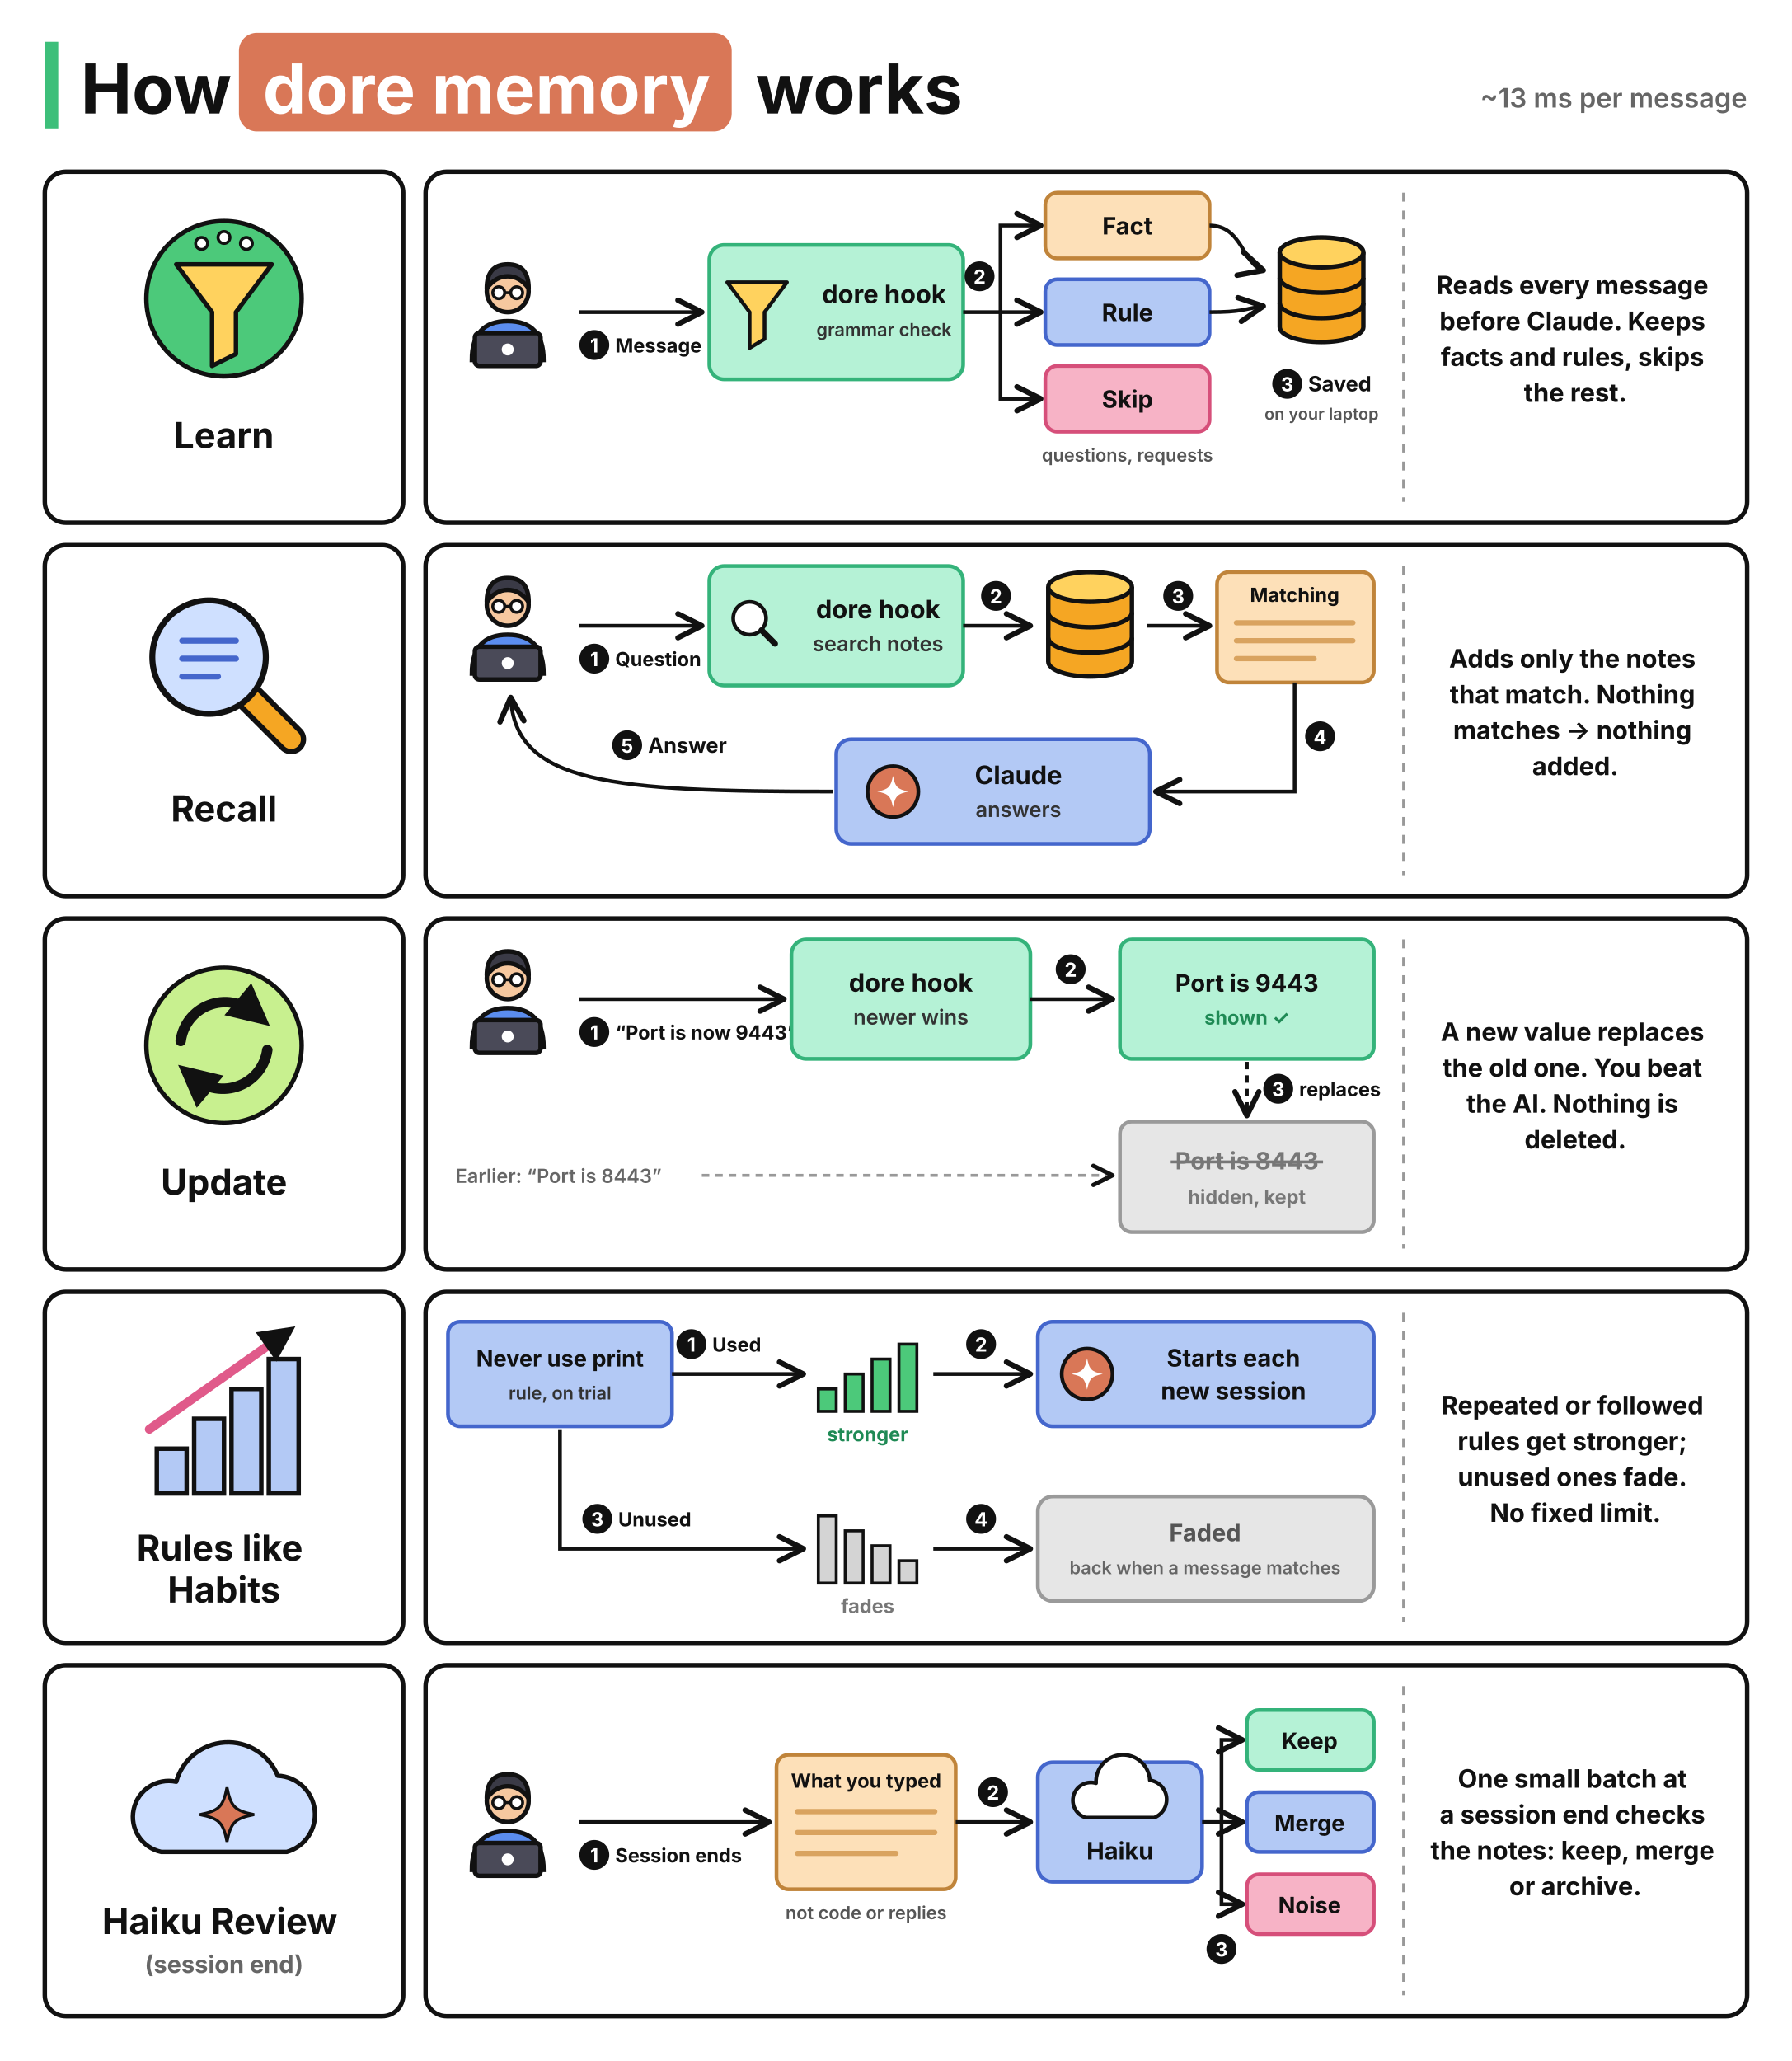
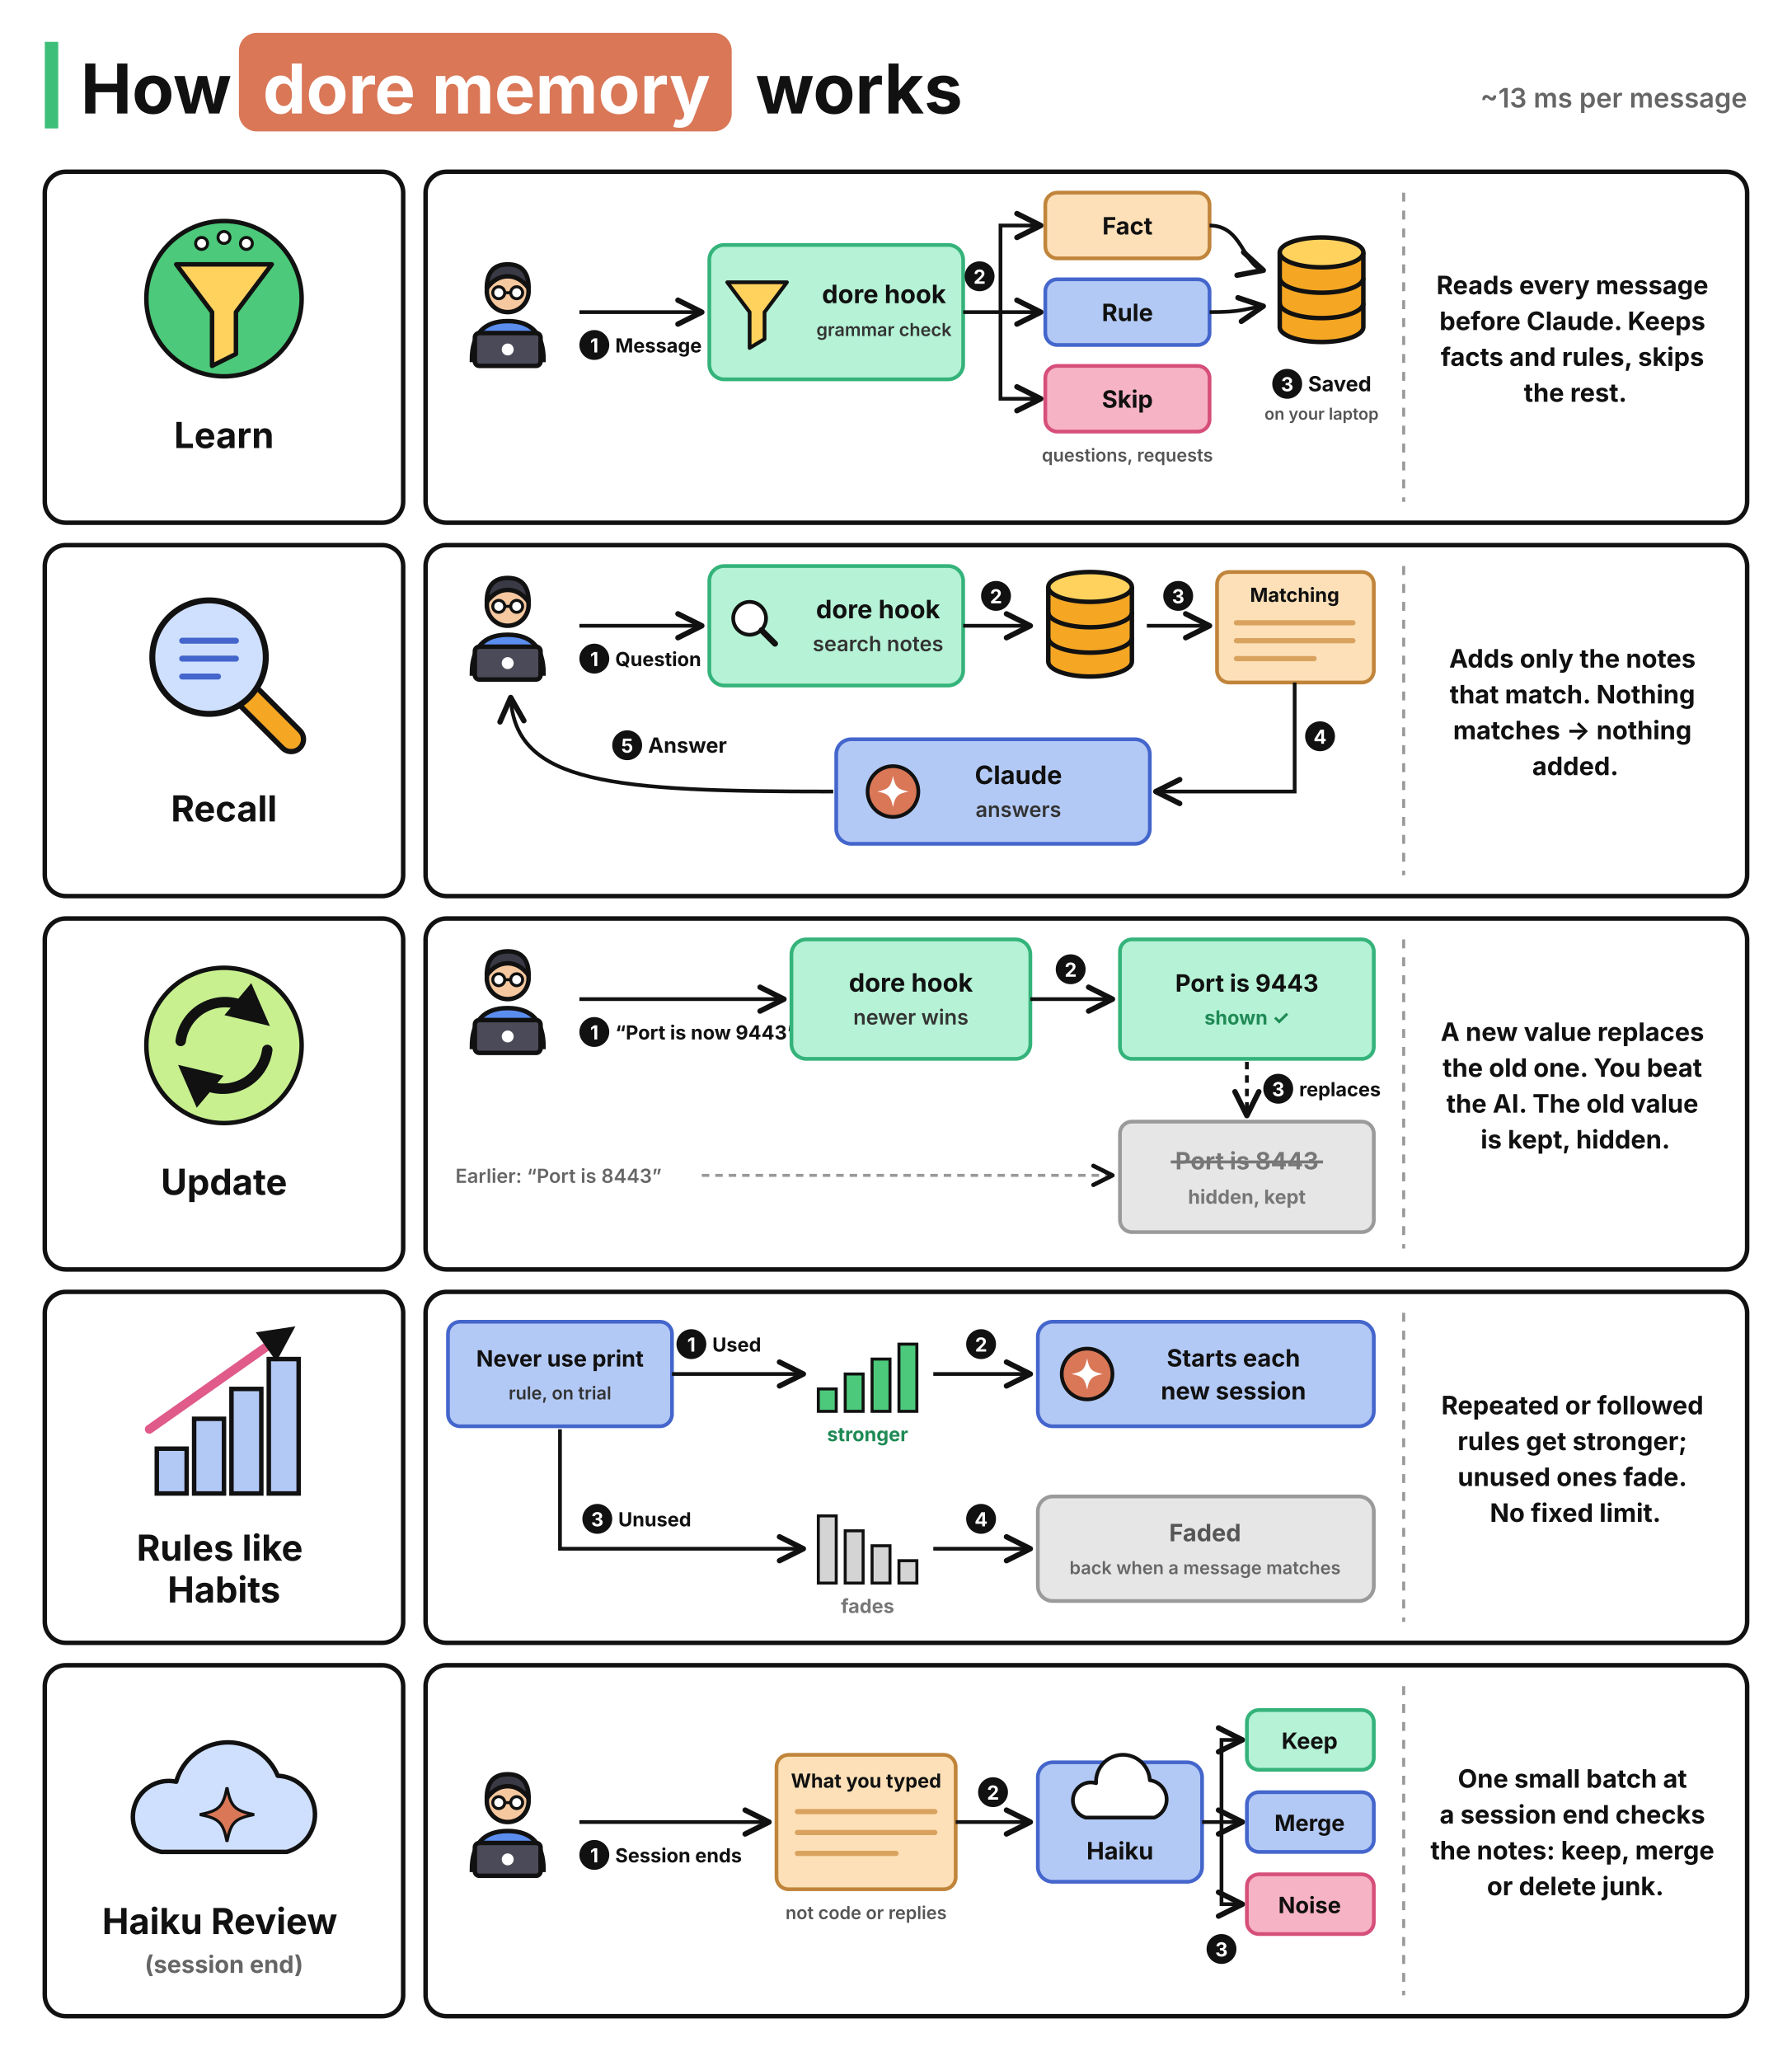
<svg xmlns="http://www.w3.org/2000/svg" xmlns:xlink="http://www.w3.org/1999/xlink" viewBox="0 0 1200 1380" width="1200" height="1380" font-family="Inter, 'Segoe UI', Helvetica, Arial, sans-serif" font-weight="700">
  <defs>
    <marker id="a" viewBox="0 0 10 10" refX="9" refY="5" markerWidth="8" markerHeight="8" orient="auto-start-reverse">
      <path d="M1 1 L9 5 L1 9" fill="none" stroke="#111" stroke-width="1.8" stroke-linecap="round" stroke-linejoin="round" />
    </marker>
    <marker id="ah" viewBox="0 0 10 10" refX="5" refY="5" markerWidth="4" markerHeight="4" orient="auto">
      <path d="M0 0 L10 5 L0 10 Z" fill="#111" />
    </marker>
    <path id="spark" d="M0 -14 C2 -4 4 -2 14 0 C4 2 2 4 0 14 C-2 4 -4 2 -14 0 C-4 -2 -2 -4 0 -14Z" />
    <symbol id="user" viewBox="0 0 80 80">
      <path d="M16 72 Q16 46 40 46 Q64 46 64 72Z" fill="#5b8def" stroke="#111" stroke-width="3" />
      <circle cx="40" cy="26" r="14" fill="#f6c89f" stroke="#111" stroke-width="3" />
      <path d="M26 24 Q26 8 40 8 Q54 8 54 24 Q48 16 40 16 Q32 16 26 24Z" fill="#3a3a46" stroke="#111" stroke-width="3" stroke-linejoin="round" />
      <circle cx="34" cy="27" r="4" fill="#fff" stroke="#111" stroke-width="2" />
      <circle cx="46" cy="27" r="4" fill="#fff" stroke="#111" stroke-width="2" />
      <line x1="38" y1="27" x2="42" y2="27" stroke="#111" stroke-width="2" />
      <rect x="18" y="54" width="44" height="22" rx="3" fill="#4a4a58" stroke="#111" stroke-width="3" />
      <circle cx="40" cy="65" r="4" fill="#fff" />
    </symbol>
    <symbol id="db" viewBox="0 0 70 80">
      <path d="M7 14 V64 A28 10 0 0 0 63 64 V14" fill="#f5a623" stroke="#111" stroke-width="3" />
      <path d="M7 31 A28 10 0 0 0 63 31 M7 48 A28 10 0 0 0 63 48" fill="none" stroke="#111" stroke-width="3" />
      <ellipse cx="35" cy="14" rx="28" ry="10" fill="#ffd25e" stroke="#111" stroke-width="3" />
    </symbol>
    <g id="claude">
      <circle r="17" fill="#d97757" stroke="#111" stroke-width="2.5" />
      <use href="#spark" xlink:href="#spark" transform="scale(0.75)" fill="#fff" />
    </g>
  </defs>
  <rect width="1200" height="1380" fill="#fff" />
  <rect x="30" y="28" width="9" height="58" fill="#3dbf7a" />
  <text x="54" y="76" font-size="46" fill="#111">How</text>
  <rect x="160" y="22" width="330" height="66" rx="12" fill="#d97757" />
  <text x="176" y="76" font-size="46" fill="#fff" textLength="298" lengthAdjust="spacingAndGlyphs">dore memory</text>
  <text x="506" y="76" font-size="46" fill="#111">works</text>
  <text x="1170" y="72" font-size="18" fill="#666" text-anchor="end" font-weight="600">~13 ms per message</text>
  <g transform="translate(0,115)">
    <rect x="30" y="0" width="240" height="235" rx="14" fill="#fff" stroke="#111" stroke-width="3" />
    <circle cx="150" cy="85" r="52" fill="#4cc97a" stroke="#111" stroke-width="3" />
    <circle cx="135" cy="48" r="4" fill="#fff" stroke="#111" stroke-width="2" />
    <circle cx="150" cy="44" r="4" fill="#fff" stroke="#111" stroke-width="2" />
    <circle cx="165" cy="48" r="4" fill="#fff" stroke="#111" stroke-width="2" />
    <path d="M118 62 H182 L158 94 V122 L142 130 V94 Z" fill="#ffd25e" stroke="#111" stroke-width="3" stroke-linejoin="round" />
    <text x="150" y="185" font-size="24" text-anchor="middle" fill="#111">Learn</text>
    <rect x="285" y="0" width="885" height="235" rx="14" fill="#fff" stroke="#111" stroke-width="3" />
    <use href="#user" xlink:href="#user" x="300" y="54" width="80" height="80" />
    <line x1="388" y1="94" x2="470" y2="94" stroke="#111" stroke-width="2.5" marker-end="url(#a)" />
    <circle cx="398" cy="116" r="10" fill="#111" />
    <text x="398" y="121" font-size="13" fill="#fff" text-anchor="middle">1</text>
    <text x="412" y="121" font-size="13" fill="#111">Message</text>
    <rect x="475" y="49" width="170" height="90" rx="10" fill="#b5f2d6" stroke="#34b37a" stroke-width="2.5" />
    <path d="M487 74 H527 L512 94 V112 L502 118 V94 Z" fill="#ffd25e" stroke="#111" stroke-width="2.5" stroke-linejoin="round" />
    <text x="592" y="88" font-size="17" text-anchor="middle" fill="#111">dore hook</text>
    <text x="592" y="110" font-size="12" text-anchor="middle" fill="#333" font-weight="600">grammar check</text>
    <path d="M645 94 H697 M670 94 V36 H697 M670 94 V152 H697" fill="none" stroke="#111" stroke-width="2.5" />
    <path d="M690 36 H697" fill="none" stroke="#111" stroke-width="2.5" marker-end="url(#a)" />
    <path d="M690 94 H697" fill="none" stroke="#111" stroke-width="2.5" marker-end="url(#a)" />
    <path d="M690 152 H697" fill="none" stroke="#111" stroke-width="2.5" marker-end="url(#a)" />
    <circle cx="656" cy="70" r="10" fill="#111" />
    <text x="656" y="75" font-size="13" fill="#fff" text-anchor="middle">2</text>
    <rect x="700" y="14" width="110" height="44" rx="8" fill="#fde0b8" stroke="#c0843a" stroke-width="2.5" />
    <text x="755" y="42" font-size="16" text-anchor="middle" fill="#111">Fact</text>
    <rect x="700" y="72" width="110" height="44" rx="8" fill="#b3c9f5" stroke="#4466cc" stroke-width="2.5" />
    <text x="755" y="100" font-size="16" text-anchor="middle" fill="#111">Rule</text>
    <rect x="700" y="130" width="110" height="44" rx="8" fill="#f7b3c6" stroke="#d64f7a" stroke-width="2.5" />
    <text x="755" y="158" font-size="16" text-anchor="middle" fill="#111">Skip</text>
    <text x="755" y="194" font-size="12" text-anchor="middle" fill="#555" font-weight="600">questions, requests</text>
    <path d="M810 36 C832 36 832 62 846 66" fill="none" stroke="#111" stroke-width="2.5" marker-end="url(#a)" />
    <path d="M810 94 C832 94 832 92 846 90" fill="none" stroke="#111" stroke-width="2.5" marker-end="url(#a)" />
    <use href="#db" xlink:href="#db" x="850" y="40" width="70" height="80" />
    <circle cx="862" cy="142" r="10" fill="#111" />
    <text x="862" y="147" font-size="13" fill="#fff" text-anchor="middle">3</text>
    <text x="876" y="147" font-size="14" fill="#111">Saved</text>
    <text x="885" y="166" font-size="11" text-anchor="middle" fill="#555" font-weight="600">on your laptop</text>
    <line x1="940" y1="14" x2="940" y2="221" stroke="#999" stroke-width="2" stroke-dasharray="6 6" />
    <text font-size="17" text-anchor="middle" fill="#111">
      <tspan x="1055" y="82">Reads every message</tspan>
      <tspan x="1055" y="106">before Claude. Keeps</tspan>
      <tspan x="1055" y="130">facts and rules, skips</tspan>
      <tspan x="1055" y="154">the rest.</tspan>
    </text>
  </g>
  <g transform="translate(0,365)">
    <rect x="30" y="0" width="240" height="235" rx="14" fill="#fff" stroke="#111" stroke-width="3" />
    <line x1="167" y1="102" x2="195" y2="130" stroke="#111" stroke-width="20" stroke-linecap="round" />
    <line x1="167" y1="102" x2="195" y2="130" stroke="#f5a623" stroke-width="13" stroke-linecap="round" />
    <circle cx="140" cy="75" r="38" fill="#cfe0ff" stroke="#111" stroke-width="4" />
    <path d="M122 64 H158 M122 76 H158 M122 88 H146" stroke="#4466cc" stroke-width="4" stroke-linecap="round" />
    <text x="150" y="185" font-size="24" text-anchor="middle" fill="#111">Recall</text>
    <rect x="285" y="0" width="885" height="235" rx="14" fill="#fff" stroke="#111" stroke-width="3" />
    <use href="#user" xlink:href="#user" x="300" y="14" width="80" height="80" />
    <line x1="388" y1="54" x2="470" y2="54" stroke="#111" stroke-width="2.5" marker-end="url(#a)" />
    <circle cx="398" cy="76" r="10" fill="#111" />
    <text x="398" y="81" font-size="13" fill="#fff" text-anchor="middle">1</text>
    <text x="412" y="81" font-size="13" fill="#111">Question</text>
    <rect x="475" y="14" width="170" height="80" rx="10" fill="#b5f2d6" stroke="#34b37a" stroke-width="2.5" />
    <circle cx="502" cy="49" r="11" fill="#fff" stroke="#111" stroke-width="2.5" />
    <line x1="510" y1="57" x2="519" y2="66" stroke="#111" stroke-width="4" stroke-linecap="round" />
    <text x="588" y="49" font-size="17" text-anchor="middle" fill="#111">dore hook</text>
    <text x="588" y="71" font-size="14" text-anchor="middle" fill="#333" font-weight="600">search notes</text>
    <line x1="645" y1="54" x2="690" y2="54" stroke="#111" stroke-width="2.5" marker-end="url(#a)" />
    <circle cx="667" cy="34" r="10" fill="#111" />
    <text x="667" y="39" font-size="13" fill="#fff" text-anchor="middle">2</text>
    <use href="#db" xlink:href="#db" x="695" y="14" width="70" height="80" />
    <line x1="768" y1="54" x2="810" y2="54" stroke="#111" stroke-width="2.5" marker-end="url(#a)" />
    <circle cx="789" cy="34" r="10" fill="#111" />
    <text x="789" y="39" font-size="13" fill="#fff" text-anchor="middle">3</text>
    <rect x="815" y="18" width="105" height="74" rx="8" fill="#fde0b8" stroke="#c0843a" stroke-width="2.5" />
    <text x="867" y="38" font-size="13" text-anchor="middle" fill="#111">Matching</text>
    <path d="M828 52 H906 M828 64 H906 M828 76 H880" stroke="#d9a35f" stroke-width="3.5" stroke-linecap="round" />
    <path d="M867 92 V165 H774" fill="none" stroke="#111" stroke-width="2.5" marker-end="url(#a)" />
    <circle cx="884" cy="128" r="10" fill="#111" />
    <text x="884" y="133" font-size="13" fill="#fff" text-anchor="middle">4</text>
    <rect x="560" y="130" width="210" height="70" rx="10" fill="#b3c9f5" stroke="#4466cc" stroke-width="2.5" />
    <use href="#claude" xlink:href="#claude" transform="translate(598,165)" />
    <text x="682" y="160" font-size="17" text-anchor="middle" fill="#111">Claude</text>
    <text x="682" y="182" font-size="14" text-anchor="middle" fill="#333" font-weight="600">answers</text>
    <path d="M558 165 C410 165 345 160 342 102" fill="none" stroke="#111" stroke-width="2.5" marker-end="url(#a)" />
    <circle cx="420" cy="134" r="10" fill="#111" />
    <text x="420" y="139" font-size="13" fill="#fff" text-anchor="middle">5</text>
    <text x="434" y="139" font-size="14" fill="#111">Answer</text>
    <line x1="940" y1="14" x2="940" y2="221" stroke="#999" stroke-width="2" stroke-dasharray="6 6" />
    <text font-size="17" text-anchor="middle" fill="#111">
      <tspan x="1055" y="82">Adds only the notes</tspan>
      <tspan x="1055" y="106">that match. Nothing</tspan>
      <tspan x="1055" y="130">matches → nothing</tspan>
      <tspan x="1055" y="154">added.</tspan>
    </text>
  </g>
  <g transform="translate(0,615)">
    <rect x="30" y="0" width="240" height="235" rx="14" fill="#fff" stroke="#111" stroke-width="3" />
    <circle cx="150" cy="85" r="52" fill="#c8f08f" stroke="#111" stroke-width="3" />
    <path d="M121 82 A30 30 0 0 1 170 63" fill="none" stroke="#111" stroke-width="7" stroke-linecap="round" marker-end="url(#ah)" />
    <path d="M179 88 A30 30 0 0 1 130 107" fill="none" stroke="#111" stroke-width="7" stroke-linecap="round" marker-end="url(#ah)" />
    <text x="150" y="185" font-size="24" text-anchor="middle" fill="#111">Update</text>
    <rect x="285" y="0" width="885" height="235" rx="14" fill="#fff" stroke="#111" stroke-width="3" />
    <use href="#user" xlink:href="#user" x="300" y="14" width="80" height="80" />
    <line x1="388" y1="54" x2="525" y2="54" stroke="#111" stroke-width="2.5" marker-end="url(#a)" />
    <circle cx="398" cy="76" r="10" fill="#111" />
    <text x="398" y="81" font-size="13" fill="#fff" text-anchor="middle">1</text>
    <text x="412" y="81" font-size="13" fill="#111">“Port is now 9443”</text>
    <rect x="530" y="14" width="160" height="80" rx="10" fill="#b5f2d6" stroke="#34b37a" stroke-width="2.5" />
    <text x="610" y="49" font-size="17" text-anchor="middle" fill="#111">dore hook</text>
    <text x="610" y="71" font-size="14" text-anchor="middle" fill="#333" font-weight="600">newer wins</text>
    <line x1="690" y1="54" x2="745" y2="54" stroke="#111" stroke-width="2.5" marker-end="url(#a)" />
    <circle cx="717" cy="34" r="10" fill="#111" />
    <text x="717" y="39" font-size="13" fill="#fff" text-anchor="middle">2</text>
    <rect x="750" y="14" width="170" height="80" rx="8" fill="#b5f2d6" stroke="#34b37a" stroke-width="2.5" />
    <text x="835" y="49" font-size="16" text-anchor="middle" fill="#111">Port is 9443</text>
    <text x="835" y="71" font-size="13" text-anchor="middle" fill="#1f8a55">shown ✓</text>
    <line x1="835" y1="96" x2="835" y2="132" stroke="#111" stroke-width="2.5" stroke-dasharray="5 4" marker-end="url(#a)" />
    <circle cx="856" cy="114" r="10" fill="#111" />
    <text x="856" y="119" font-size="13" fill="#fff" text-anchor="middle">3</text>
    <text x="870" y="119" font-size="13" fill="#111">replaces</text>
    <text x="305" y="177" font-size="13" fill="#666" font-weight="600">Earlier: “Port is 8443”</text>
    <line x1="470" y1="172" x2="745" y2="172" stroke="#999" stroke-width="2" stroke-dasharray="5 4" marker-end="url(#a)" />
    <rect x="750" y="136" width="170" height="74" rx="8" fill="#e6e6e6" stroke="#9a9a9a" stroke-width="2.5" />
    <text x="835" y="168" font-size="16" text-anchor="middle" fill="#777">Port is 8443</text>
    <line x1="784" y1="163" x2="886" y2="163" stroke="#777" stroke-width="2" />
    <text x="835" y="191" font-size="13" text-anchor="middle" fill="#777">hidden, kept</text>
    <line x1="940" y1="14" x2="940" y2="221" stroke="#999" stroke-width="2" stroke-dasharray="6 6" />
    <text font-size="17" text-anchor="middle" fill="#111">
      <tspan x="1055" y="82">A new value replaces</tspan>
      <tspan x="1055" y="106">the old one. You beat</tspan>
-       <tspan x="1055" y="130">the AI. Nothing is</tspan>
-       <tspan x="1055" y="154">deleted.</tspan>
+       <tspan x="1055" y="130">the AI. The old value</tspan>
+       <tspan x="1055" y="154">is kept, hidden.</tspan>
    </text>
  </g>
  <g transform="translate(0,865)">
    <rect x="30" y="0" width="240" height="235" rx="14" fill="#fff" stroke="#111" stroke-width="3" />
    <rect x="105" y="105" width="20" height="30" fill="#b3c9f5" stroke="#111" stroke-width="3" />
    <rect x="130" y="85" width="20" height="50" fill="#b3c9f5" stroke="#111" stroke-width="3" />
    <rect x="155" y="65" width="20" height="70" fill="#b3c9f5" stroke="#111" stroke-width="3" />
    <rect x="180" y="45" width="20" height="90" fill="#b3c9f5" stroke="#111" stroke-width="3" />
    <line x1="100" y1="92" x2="188" y2="30" stroke="#e05a8a" stroke-width="6" stroke-linecap="round" marker-end="url(#ah)" />
    <text font-size="24" text-anchor="middle" fill="#111">
      <tspan x="150" y="180">Rules like</tspan>
      <tspan x="150" y="208">Habits</tspan>
    </text>
    <rect x="285" y="0" width="885" height="235" rx="14" fill="#fff" stroke="#111" stroke-width="3" />
    <rect x="300" y="20" width="150" height="70" rx="8" fill="#b3c9f5" stroke="#4466cc" stroke-width="2.5" />
    <text x="375" y="50" font-size="15" text-anchor="middle" fill="#111">Never use print</text>
    <text x="375" y="72" font-size="12" text-anchor="middle" fill="#333" font-weight="600">rule, on trial</text>
    <line x1="450" y1="55" x2="538" y2="55" stroke="#111" stroke-width="2.5" marker-end="url(#a)" />
    <circle cx="463" cy="35" r="10" fill="#111" />
    <text x="463" y="40" font-size="13" fill="#fff" text-anchor="middle">1</text>
    <text x="477" y="40" font-size="13" fill="#111">Used</text>
    <rect x="548" y="65" width="12" height="15" fill="#4cc97a" stroke="#111" stroke-width="2" />
    <rect x="566" y="55" width="12" height="25" fill="#4cc97a" stroke="#111" stroke-width="2" />
    <rect x="584" y="45" width="12" height="35" fill="#4cc97a" stroke="#111" stroke-width="2" />
    <rect x="602" y="35" width="12" height="45" fill="#4cc97a" stroke="#111" stroke-width="2" />
    <text x="581" y="100" font-size="13" text-anchor="middle" fill="#1f8a55">stronger</text>
    <line x1="625" y1="55" x2="690" y2="55" stroke="#111" stroke-width="2.5" marker-end="url(#a)" />
    <circle cx="657" cy="35" r="10" fill="#111" />
    <text x="657" y="40" font-size="13" fill="#fff" text-anchor="middle">2</text>
    <rect x="695" y="20" width="225" height="70" rx="10" fill="#b3c9f5" stroke="#4466cc" stroke-width="2.5" />
    <use href="#claude" xlink:href="#claude" transform="translate(728,55)" />
    <text x="826" y="50" font-size="16" text-anchor="middle" fill="#111">Starts each</text>
    <text x="826" y="72" font-size="16" text-anchor="middle" fill="#111">new session</text>
    <path d="M375 92 V172 H538" fill="none" stroke="#111" stroke-width="2.5" marker-end="url(#a)" />
    <circle cx="400" cy="152" r="10" fill="#111" />
    <text x="400" y="157" font-size="13" fill="#fff" text-anchor="middle">3</text>
    <text x="414" y="157" font-size="13" fill="#111">Unused</text>
    <rect x="548" y="150" width="12" height="45" fill="#d4d4d4" stroke="#111" stroke-width="2" />
    <rect x="566" y="160" width="12" height="35" fill="#d4d4d4" stroke="#111" stroke-width="2" />
    <rect x="584" y="170" width="12" height="25" fill="#d4d4d4" stroke="#111" stroke-width="2" />
    <rect x="602" y="180" width="12" height="15" fill="#d4d4d4" stroke="#111" stroke-width="2" />
    <text x="581" y="215" font-size="13" text-anchor="middle" fill="#777">fades</text>
    <line x1="625" y1="172" x2="690" y2="172" stroke="#111" stroke-width="2.5" marker-end="url(#a)" />
    <circle cx="657" cy="152" r="10" fill="#111" />
    <text x="657" y="157" font-size="13" fill="#fff" text-anchor="middle">4</text>
    <rect x="695" y="137" width="225" height="70" rx="10" fill="#e6e6e6" stroke="#9a9a9a" stroke-width="2.5" />
    <text x="807" y="167" font-size="16" text-anchor="middle" fill="#555">Faded</text>
    <text x="807" y="189" font-size="12" text-anchor="middle" fill="#666" font-weight="600">back when a message matches</text>
    <line x1="940" y1="14" x2="940" y2="221" stroke="#999" stroke-width="2" stroke-dasharray="6 6" />
    <text font-size="17" text-anchor="middle" fill="#111">
      <tspan x="1055" y="82">Repeated or followed</tspan>
      <tspan x="1055" y="106">rules get stronger;</tspan>
      <tspan x="1055" y="130">unused ones fade.</tspan>
      <tspan x="1055" y="154">No fixed limit.</tspan>
    </text>
  </g>
  <g transform="translate(0,1115)">
    <rect x="30" y="0" width="240" height="235" rx="14" fill="#fff" stroke="#111" stroke-width="3" />
    <path d="M108 125 H192 A26 26 0 0 0 186 74 A36 36 0 0 0 118 78 A24 24 0 0 0 108 125 Z" fill="#cfe0ff" stroke="#111" stroke-width="3" stroke-linejoin="round" />
    <use href="#spark" xlink:href="#spark" transform="translate(152,100) scale(1.3)" fill="#d97757" stroke="#111" stroke-width="1.5" />
    <text font-size="24" text-anchor="middle" fill="#111">
      <tspan x="150" y="180">Haiku Review</tspan>
      <tspan x="150" y="206" font-size="16" fill="#666">(session end)</tspan>
    </text>
    <rect x="285" y="0" width="885" height="235" rx="14" fill="#fff" stroke="#111" stroke-width="3" />
    <use href="#user" xlink:href="#user" x="300" y="65" width="80" height="80" />
    <line x1="388" y1="105" x2="515" y2="105" stroke="#111" stroke-width="2.5" marker-end="url(#a)" />
    <circle cx="398" cy="127" r="10" fill="#111" />
    <text x="398" y="132" font-size="13" fill="#fff" text-anchor="middle">1</text>
    <text x="412" y="132" font-size="13" fill="#111">Session ends</text>
    <rect x="520" y="60" width="120" height="90" rx="8" fill="#fde0b8" stroke="#c0843a" stroke-width="2.5" />
    <text x="580" y="82" font-size="13" text-anchor="middle" fill="#111">What you typed</text>
    <path d="M534 98 H626 M534 112 H626 M534 126 H600" stroke="#d9a35f" stroke-width="3.5" stroke-linecap="round" />
    <text x="580" y="170" font-size="12" text-anchor="middle" fill="#555" font-weight="600">not code or replies</text>
    <line x1="640" y1="105" x2="690" y2="105" stroke="#111" stroke-width="2.5" marker-end="url(#a)" />
    <circle cx="665" cy="85" r="10" fill="#111" />
    <text x="665" y="90" font-size="13" fill="#fff" text-anchor="middle">2</text>
    <rect x="695" y="65" width="110" height="80" rx="10" fill="#b3c9f5" stroke="#4466cc" stroke-width="2.5" />
    <path d="M727 102 H773 A13 13 0 0 0 770 77 A18 18 0 0 0 734 79 A12 12 0 0 0 727 102 Z" fill="#fff" stroke="#111" stroke-width="2.5" stroke-linejoin="round" />
    <text x="750" y="130" font-size="16" text-anchor="middle" fill="#111">Haiku</text>
    <path d="M805 105 H832 M818 105 V50 H832 M818 105 V160 H832" fill="none" stroke="#111" stroke-width="2.5" />
    <path d="M826 50 H832" fill="none" stroke="#111" stroke-width="2.5" marker-end="url(#a)" />
    <path d="M826 105 H832" fill="none" stroke="#111" stroke-width="2.5" marker-end="url(#a)" />
    <path d="M826 160 H832" fill="none" stroke="#111" stroke-width="2.5" marker-end="url(#a)" />
    <circle cx="818" cy="190" r="10" fill="#111" />
    <text x="818" y="195" font-size="13" fill="#fff" text-anchor="middle">3</text>
    <rect x="835" y="30" width="85" height="40" rx="8" fill="#b5f2d6" stroke="#34b37a" stroke-width="2.5" />
    <text x="877" y="56" font-size="15" text-anchor="middle" fill="#111">Keep</text>
    <rect x="835" y="85" width="85" height="40" rx="8" fill="#b3c9f5" stroke="#4466cc" stroke-width="2.5" />
    <text x="877" y="111" font-size="15" text-anchor="middle" fill="#111">Merge</text>
    <rect x="835" y="140" width="85" height="40" rx="8" fill="#f7b3c6" stroke="#d64f7a" stroke-width="2.5" />
    <text x="877" y="166" font-size="15" text-anchor="middle" fill="#111">Noise</text>
    <line x1="940" y1="14" x2="940" y2="221" stroke="#999" stroke-width="2" stroke-dasharray="6 6" />
    <text font-size="17" text-anchor="middle" fill="#111">
      <tspan x="1055" y="82">One small batch at</tspan>
      <tspan x="1055" y="106">a session end checks</tspan>
      <tspan x="1055" y="130">the notes: keep, merge</tspan>
-       <tspan x="1055" y="154">or archive.</tspan>
+       <tspan x="1055" y="154">or delete junk.</tspan>
    </text>
  </g>
</svg>
